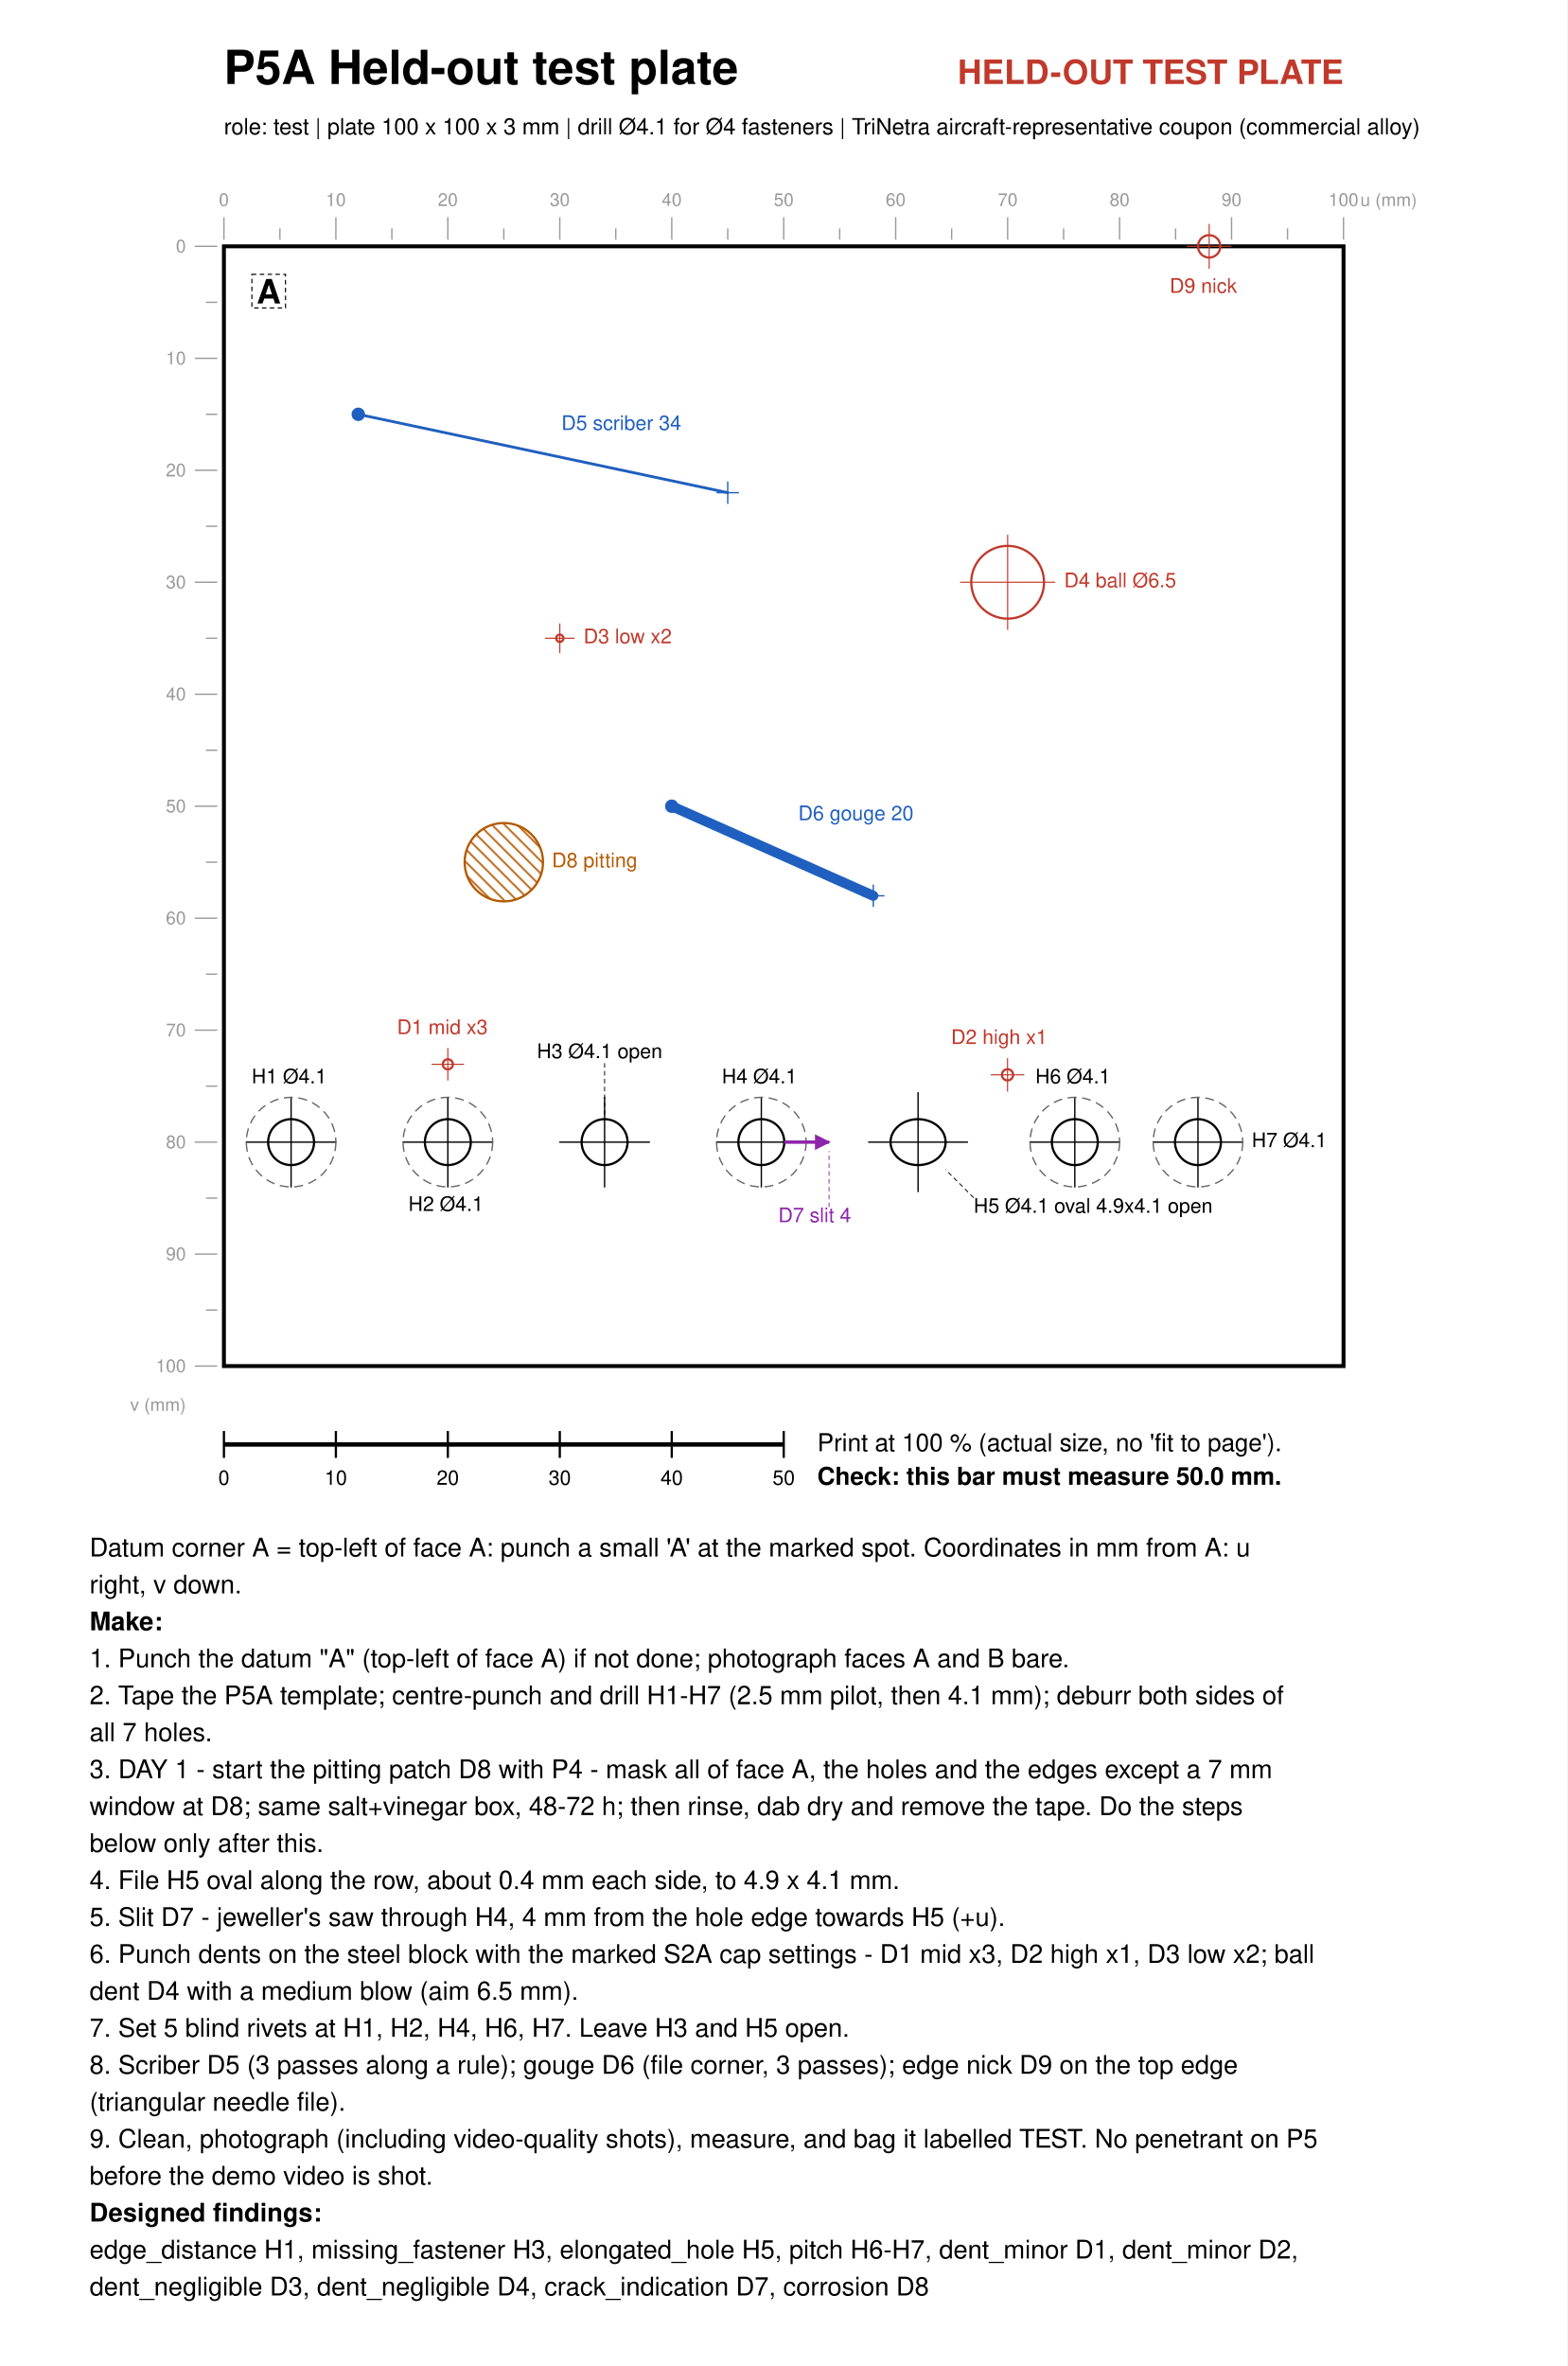
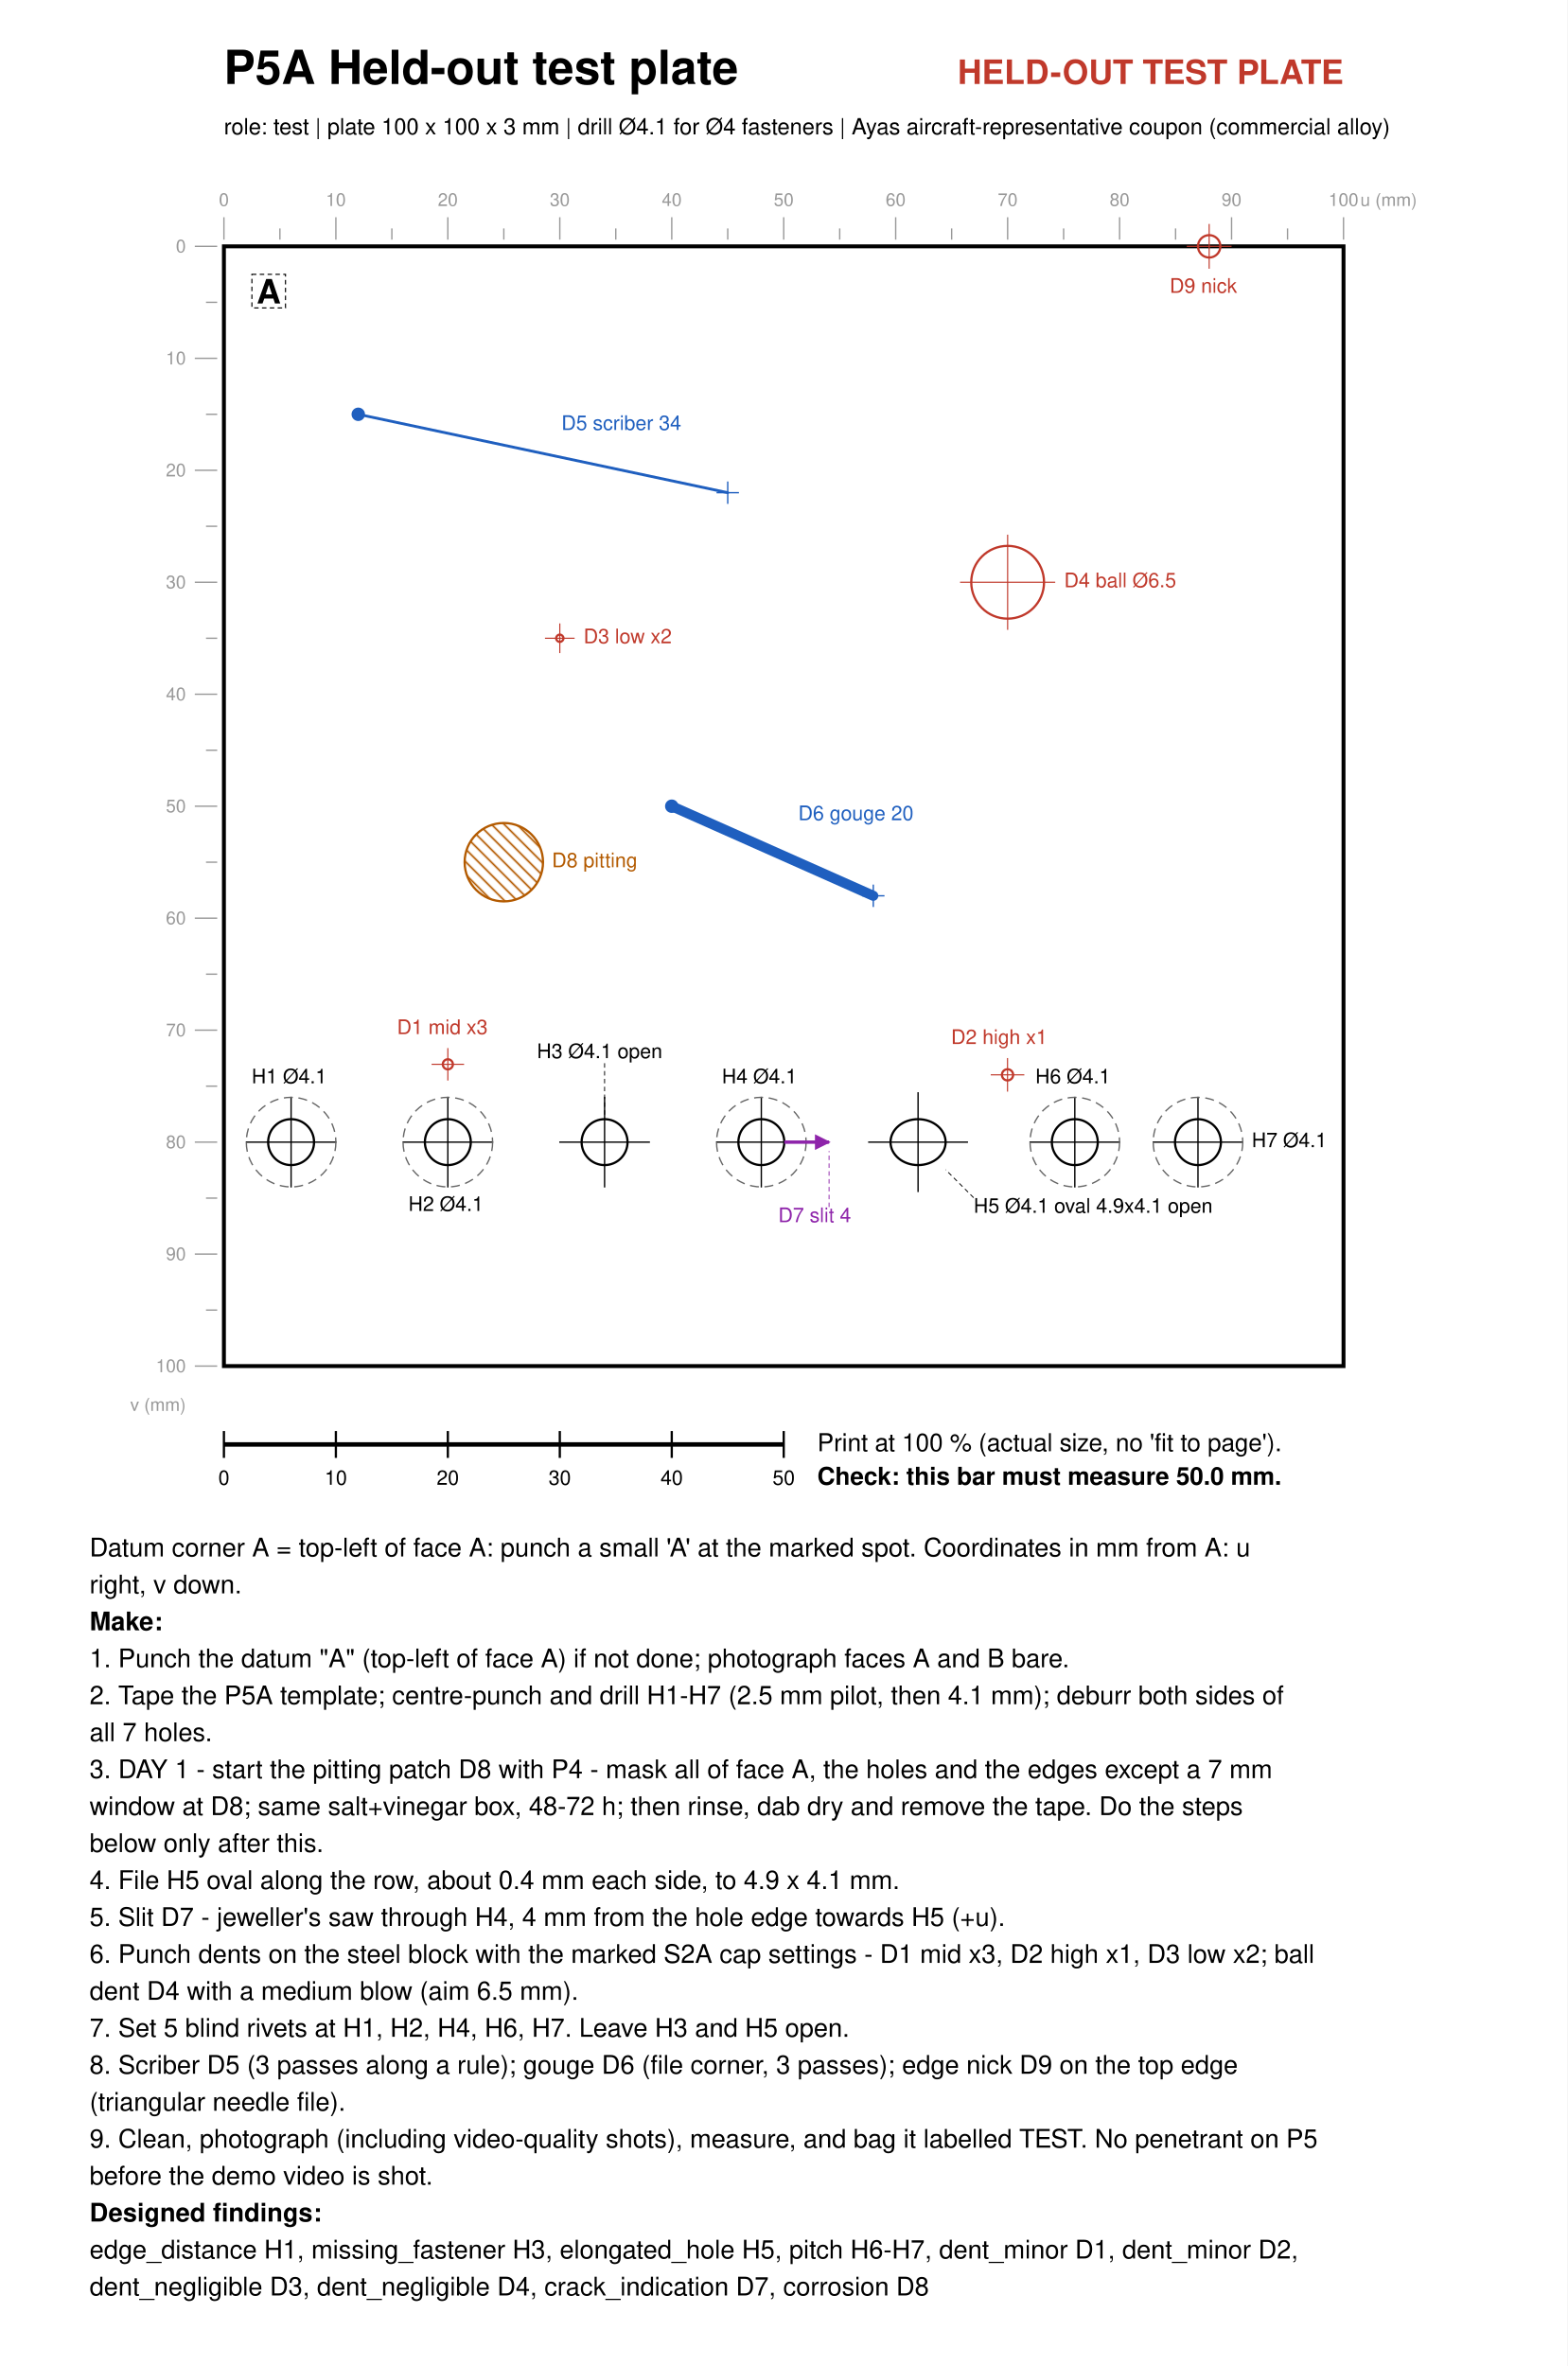
<svg xmlns="http://www.w3.org/2000/svg" width="140mm" height="211.3mm" viewBox="0 0 140 211.3" font-family="Helvetica, Arial, sans-serif">
  <defs>
    <pattern id="hatch-corrosion" patternUnits="userSpaceOnUse" width="0.8" height="0.8" patternTransform="rotate(45)">
      <path d="M0 0.4H0.8" stroke="#b35a00" stroke-width="0.15" />
    </pattern>
    <pattern id="hatch-scratch" patternUnits="userSpaceOnUse" width="0.8" height="0.8" patternTransform="rotate(0)">
      <path d="M0 0.4H0.8" stroke="#1f5fbf" stroke-width="0.15" />
    </pattern>
    <marker id="arrow" viewBox="0 0 10 10" refX="9" refY="5" markerUnits="userSpaceOnUse" markerWidth="1.4" markerHeight="1.4" orient="auto">
      <path d="M0 0L10 5L0 10z" fill="#8e24aa" />
    </marker>
  </defs>
  <rect x="0" y="0" width="140" height="211.3" fill="#ffffff" />
  <text x="20" y="7.5" font-size="4.2" fill="#000" text-anchor="start" font-weight="bold">P5A  Held-out test plate</text>
-   <text x="20" y="12" font-size="2" fill="#000" text-anchor="start" font-weight="normal">role: test  |  plate 100 x 100 x 3 mm  |  drill Ø4.1 for Ø4 fasteners  |  TriNetra aircraft-representative coupon (commercial alloy)</text>
+   <text x="20" y="12" font-size="2" fill="#000" text-anchor="start" font-weight="normal">role: test  |  plate 100 x 100 x 3 mm  |  drill Ø4.1 for Ø4 fasteners  |  Ayas aircraft-representative coupon (commercial alloy)</text>
  <text x="120" y="7.5" font-size="3" fill="#c0392b" text-anchor="end" font-weight="bold">HELD-OUT TEST PLATE</text>
  <g transform="translate(20 22)">
    <line x1="0" y1="-0.6" x2="0" y2="-2.6" stroke="#999999" stroke-width="0.12" />
    <text x="0" y="-3.6" font-size="1.6" fill="#999999" text-anchor="middle" font-weight="normal">0</text>
    <line x1="5" y1="-0.6" x2="5" y2="-1.6" stroke="#999999" stroke-width="0.12" />
    <line x1="10" y1="-0.6" x2="10" y2="-2.6" stroke="#999999" stroke-width="0.12" />
    <text x="10" y="-3.6" font-size="1.6" fill="#999999" text-anchor="middle" font-weight="normal">10</text>
    <line x1="15" y1="-0.6" x2="15" y2="-1.6" stroke="#999999" stroke-width="0.12" />
    <line x1="20" y1="-0.6" x2="20" y2="-2.6" stroke="#999999" stroke-width="0.12" />
    <text x="20" y="-3.6" font-size="1.6" fill="#999999" text-anchor="middle" font-weight="normal">20</text>
    <line x1="25" y1="-0.6" x2="25" y2="-1.6" stroke="#999999" stroke-width="0.12" />
    <line x1="30" y1="-0.6" x2="30" y2="-2.6" stroke="#999999" stroke-width="0.12" />
    <text x="30" y="-3.6" font-size="1.6" fill="#999999" text-anchor="middle" font-weight="normal">30</text>
    <line x1="35" y1="-0.6" x2="35" y2="-1.6" stroke="#999999" stroke-width="0.12" />
    <line x1="40" y1="-0.6" x2="40" y2="-2.6" stroke="#999999" stroke-width="0.12" />
    <text x="40" y="-3.6" font-size="1.6" fill="#999999" text-anchor="middle" font-weight="normal">40</text>
    <line x1="45" y1="-0.6" x2="45" y2="-1.6" stroke="#999999" stroke-width="0.12" />
    <line x1="50" y1="-0.6" x2="50" y2="-2.6" stroke="#999999" stroke-width="0.12" />
    <text x="50" y="-3.6" font-size="1.6" fill="#999999" text-anchor="middle" font-weight="normal">50</text>
    <line x1="55" y1="-0.6" x2="55" y2="-1.6" stroke="#999999" stroke-width="0.12" />
    <line x1="60" y1="-0.6" x2="60" y2="-2.6" stroke="#999999" stroke-width="0.12" />
    <text x="60" y="-3.6" font-size="1.6" fill="#999999" text-anchor="middle" font-weight="normal">60</text>
    <line x1="65" y1="-0.6" x2="65" y2="-1.6" stroke="#999999" stroke-width="0.12" />
    <line x1="70" y1="-0.6" x2="70" y2="-2.6" stroke="#999999" stroke-width="0.12" />
    <text x="70" y="-3.6" font-size="1.6" fill="#999999" text-anchor="middle" font-weight="normal">70</text>
    <line x1="75" y1="-0.6" x2="75" y2="-1.6" stroke="#999999" stroke-width="0.12" />
    <line x1="80" y1="-0.6" x2="80" y2="-2.6" stroke="#999999" stroke-width="0.12" />
    <text x="80" y="-3.6" font-size="1.6" fill="#999999" text-anchor="middle" font-weight="normal">80</text>
    <line x1="85" y1="-0.6" x2="85" y2="-1.6" stroke="#999999" stroke-width="0.12" />
    <line x1="90" y1="-0.6" x2="90" y2="-2.6" stroke="#999999" stroke-width="0.12" />
    <text x="90" y="-3.6" font-size="1.6" fill="#999999" text-anchor="middle" font-weight="normal">90</text>
    <line x1="95" y1="-0.6" x2="95" y2="-1.6" stroke="#999999" stroke-width="0.12" />
    <line x1="100" y1="-0.6" x2="100" y2="-2.6" stroke="#999999" stroke-width="0.12" />
    <text x="100" y="-3.6" font-size="1.6" fill="#999999" text-anchor="middle" font-weight="normal">100</text>
    <line x1="-0.6" y1="0" x2="-2.6" y2="0" stroke="#999999" stroke-width="0.12" />
    <text x="-3.4" y="0.55" font-size="1.6" fill="#999999" text-anchor="end" font-weight="normal">0</text>
    <line x1="-0.6" y1="5" x2="-1.6" y2="5" stroke="#999999" stroke-width="0.12" />
    <line x1="-0.6" y1="10" x2="-2.6" y2="10" stroke="#999999" stroke-width="0.12" />
    <text x="-3.4" y="10.55" font-size="1.6" fill="#999999" text-anchor="end" font-weight="normal">10</text>
    <line x1="-0.6" y1="15" x2="-1.6" y2="15" stroke="#999999" stroke-width="0.12" />
    <line x1="-0.6" y1="20" x2="-2.6" y2="20" stroke="#999999" stroke-width="0.12" />
    <text x="-3.4" y="20.55" font-size="1.6" fill="#999999" text-anchor="end" font-weight="normal">20</text>
    <line x1="-0.6" y1="25" x2="-1.6" y2="25" stroke="#999999" stroke-width="0.12" />
    <line x1="-0.6" y1="30" x2="-2.6" y2="30" stroke="#999999" stroke-width="0.12" />
    <text x="-3.4" y="30.55" font-size="1.6" fill="#999999" text-anchor="end" font-weight="normal">30</text>
    <line x1="-0.6" y1="35" x2="-1.6" y2="35" stroke="#999999" stroke-width="0.12" />
    <line x1="-0.6" y1="40" x2="-2.6" y2="40" stroke="#999999" stroke-width="0.12" />
    <text x="-3.4" y="40.55" font-size="1.6" fill="#999999" text-anchor="end" font-weight="normal">40</text>
    <line x1="-0.6" y1="45" x2="-1.6" y2="45" stroke="#999999" stroke-width="0.12" />
    <line x1="-0.6" y1="50" x2="-2.6" y2="50" stroke="#999999" stroke-width="0.12" />
    <text x="-3.4" y="50.55" font-size="1.6" fill="#999999" text-anchor="end" font-weight="normal">50</text>
    <line x1="-0.6" y1="55" x2="-1.6" y2="55" stroke="#999999" stroke-width="0.12" />
    <line x1="-0.6" y1="60" x2="-2.6" y2="60" stroke="#999999" stroke-width="0.12" />
    <text x="-3.4" y="60.55" font-size="1.6" fill="#999999" text-anchor="end" font-weight="normal">60</text>
    <line x1="-0.6" y1="65" x2="-1.6" y2="65" stroke="#999999" stroke-width="0.12" />
    <line x1="-0.6" y1="70" x2="-2.6" y2="70" stroke="#999999" stroke-width="0.12" />
    <text x="-3.4" y="70.55" font-size="1.6" fill="#999999" text-anchor="end" font-weight="normal">70</text>
    <line x1="-0.6" y1="75" x2="-1.6" y2="75" stroke="#999999" stroke-width="0.12" />
    <line x1="-0.6" y1="80" x2="-2.6" y2="80" stroke="#999999" stroke-width="0.12" />
    <text x="-3.4" y="80.55" font-size="1.6" fill="#999999" text-anchor="end" font-weight="normal">80</text>
    <line x1="-0.6" y1="85" x2="-1.6" y2="85" stroke="#999999" stroke-width="0.12" />
    <line x1="-0.6" y1="90" x2="-2.6" y2="90" stroke="#999999" stroke-width="0.12" />
    <text x="-3.4" y="90.55" font-size="1.6" fill="#999999" text-anchor="end" font-weight="normal">90</text>
    <line x1="-0.6" y1="95" x2="-1.6" y2="95" stroke="#999999" stroke-width="0.12" />
    <line x1="-0.6" y1="100" x2="-2.6" y2="100" stroke="#999999" stroke-width="0.12" />
    <text x="-3.4" y="100.55" font-size="1.6" fill="#999999" text-anchor="end" font-weight="normal">100</text>
    <text x="101.5" y="-3.6" font-size="1.6" fill="#999999" text-anchor="start" font-weight="normal">u (mm)</text>
    <text x="-3.4" y="104" font-size="1.6" fill="#999999" text-anchor="end" font-weight="normal">v (mm)</text>
    <rect x="0" y="0" width="100" height="100" fill="none" stroke="#000" stroke-width="0.35" />
    <rect x="2.5" y="2.5" width="3" height="3" fill="none" stroke="#000" stroke-width="0.1" stroke-dasharray="0.4 0.3" />
    <text x="4" y="5.1" font-size="3" fill="#000" text-anchor="middle" font-weight="bold">A</text>
    <g>
      <path d="M1.95 80H10.05M6 75.95V84.05" stroke="#000000" stroke-width="0.12" fill="none" />
      <ellipse cx="6" cy="80" rx="2.05" ry="2.05" transform="rotate(0 6 80)" fill="none" stroke="#000000" stroke-width="0.2" />
      <ellipse cx="6" cy="80" rx="4" ry="4" transform="rotate(0 6 80)" fill="none" stroke="#666666" stroke-width="0.12" stroke-dasharray="0.8 0.5" />
    </g>
    <g>
      <path d="M15.95 80H24.05M20 75.95V84.05" stroke="#000000" stroke-width="0.12" fill="none" />
      <ellipse cx="20" cy="80" rx="2.05" ry="2.05" transform="rotate(0 20 80)" fill="none" stroke="#000000" stroke-width="0.2" />
      <ellipse cx="20" cy="80" rx="4" ry="4" transform="rotate(0 20 80)" fill="none" stroke="#666666" stroke-width="0.12" stroke-dasharray="0.8 0.5" />
    </g>
    <g>
      <path d="M29.95 80H38.05M34 75.95V84.05" stroke="#000000" stroke-width="0.12" fill="none" />
      <ellipse cx="34" cy="80" rx="2.05" ry="2.05" transform="rotate(0 34 80)" fill="none" stroke="#000000" stroke-width="0.2" />
    </g>
    <g>
      <path d="M43.95 80H52.05M48 75.95V84.05" stroke="#000000" stroke-width="0.12" fill="none" />
      <ellipse cx="48" cy="80" rx="2.05" ry="2.05" transform="rotate(0 48 80)" fill="none" stroke="#000000" stroke-width="0.2" />
      <ellipse cx="48" cy="80" rx="4" ry="4" transform="rotate(0 48 80)" fill="none" stroke="#666666" stroke-width="0.12" stroke-dasharray="0.8 0.5" />
    </g>
    <g>
      <path d="M57.54 80H66.46M62 75.54V84.46" stroke="#000000" stroke-width="0.12" fill="none" />
      <ellipse cx="62" cy="80" rx="2.46" ry="2.05" transform="rotate(0 62 80)" fill="none" stroke="#000000" stroke-width="0.2" />
    </g>
    <g>
      <path d="M71.95 80H80.05M76 75.95V84.05" stroke="#000000" stroke-width="0.12" fill="none" />
      <ellipse cx="76" cy="80" rx="2.05" ry="2.05" transform="rotate(0 76 80)" fill="none" stroke="#000000" stroke-width="0.2" />
      <ellipse cx="76" cy="80" rx="4" ry="4" transform="rotate(0 76 80)" fill="none" stroke="#666666" stroke-width="0.12" stroke-dasharray="0.8 0.5" />
    </g>
    <g>
      <path d="M82.95 80H91.05M87 75.95V84.05" stroke="#000000" stroke-width="0.12" fill="none" />
      <ellipse cx="87" cy="80" rx="2.05" ry="2.05" transform="rotate(0 87 80)" fill="none" stroke="#000000" stroke-width="0.2" />
      <ellipse cx="87" cy="80" rx="4" ry="4" transform="rotate(0 87 80)" fill="none" stroke="#666666" stroke-width="0.12" stroke-dasharray="0.8 0.5" />
    </g>
    <g>
      <ellipse cx="20" cy="73.05" rx="0.45" ry="0.45" transform="rotate(0 20 73.05)" fill="none" stroke="#c0392b" stroke-width="0.2" />
      <path d="M18.55 73.05H21.45M20 71.6V74.5" stroke="#c0392b" stroke-width="0.1" fill="none" />
    </g>
    <g>
      <ellipse cx="69.99" cy="73.99" rx="0.5" ry="0.5" transform="rotate(0 69.99 73.99)" fill="none" stroke="#c0392b" stroke-width="0.2" />
      <path d="M68.49 73.99H71.49M69.99 72.49V75.49" stroke="#c0392b" stroke-width="0.1" fill="none" />
    </g>
    <g>
      <ellipse cx="30" cy="35" rx="0.325" ry="0.325" transform="rotate(0 30 35)" fill="none" stroke="#c0392b" stroke-width="0.2" />
      <path d="M28.675 35H31.325M30 33.675V36.325" stroke="#c0392b" stroke-width="0.1" fill="none" />
    </g>
    <g>
      <ellipse cx="70" cy="30" rx="3.25" ry="3.25" transform="rotate(0 70 30)" fill="none" stroke="#c0392b" stroke-width="0.2" />
      <path d="M65.75 30H74.25M70 25.75V34.25" stroke="#c0392b" stroke-width="0.1" fill="none" />
    </g>
    <g>
      <path d="M12 15C23 17.33 34 19.67 45 22" fill="none" stroke="#1f5fbf" stroke-width="0.25" stroke-linecap="round" />
      <circle cx="12" cy="15" r="0.6" fill="#1f5fbf" />
      <path d="M44 22H46M45 21V23" stroke="#1f5fbf" stroke-width="0.12" fill="none" />
    </g>
    <g>
      <path d="M40 50C46 52.67 52 55.33 58 58" fill="none" stroke="#1f5fbf" stroke-width="0.9" stroke-linecap="round" />
      <circle cx="40" cy="50" r="0.6" fill="#1f5fbf" />
      <path d="M57 58H59M58 57V59" stroke="#1f5fbf" stroke-width="0.12" fill="none" />
    </g>
    <g>
      <line x1="50.05" y1="80" x2="54.05" y2="80" stroke="#8e24aa" stroke-width="0.3" marker-end="url(#arrow)" />
    </g>
    <g>
      <ellipse cx="25" cy="55" rx="3.5" ry="3.5" transform="rotate(0 25 55)" fill="url(#hatch-corrosion)" stroke="#b35a00" stroke-width="0.2" />
    </g>
    <g>
      <ellipse cx="88" cy="0" rx="1" ry="1" transform="rotate(0 88 0)" fill="none" stroke="#c0392b" stroke-width="0.2" />
      <path d="M86 0H90M88 -2V2" stroke="#c0392b" stroke-width="0.1" fill="none" />
    </g>
    <text x="2.472" y="74.75" font-size="1.8" fill="#000" text-anchor="start" font-weight="normal">H1 Ø4.1</text>
    <text x="16.472" y="86.15" font-size="1.8" fill="#000" text-anchor="start" font-weight="normal">H2 Ø4.1</text>
    <line x1="34" y1="72.95" x2="34" y2="77.95" stroke="#000000" stroke-width="0.08" stroke-dasharray="0.4 0.3" />
    <text x="27.952" y="72.5" font-size="1.8" fill="#000" text-anchor="start" font-weight="normal">H3 Ø4.1 open</text>
    <text x="44.472" y="74.75" font-size="1.8" fill="#000" text-anchor="start" font-weight="normal">H4 Ø4.1</text>
    <line x1="66.96" y1="84.96" x2="64.46" y2="82.46" stroke="#000000" stroke-width="0.08" stroke-dasharray="0.4 0.3" />
    <text x="66.96" y="86.31" font-size="1.8" fill="#000" text-anchor="start" font-weight="normal">H5 Ø4.1 oval 4.9x4.1 open</text>
    <text x="72.472" y="74.75" font-size="1.8" fill="#000" text-anchor="start" font-weight="normal">H6 Ø4.1</text>
    <text x="91.8" y="80.45" font-size="1.8" fill="#000" text-anchor="start" font-weight="normal">H7 Ø4.1</text>
    <text x="15.464" y="70.353" font-size="1.8" fill="#c0392b" text-anchor="start" font-weight="normal">D1 mid x3</text>
    <text x="64.95" y="71.24" font-size="1.8" fill="#c0392b" text-anchor="start" font-weight="normal">D2 high x1</text>
    <text x="32.125" y="35.45" font-size="1.8" fill="#c0392b" text-anchor="start" font-weight="normal">D3 low x2</text>
    <text x="75.05" y="30.45" font-size="1.8" fill="#c0392b" text-anchor="start" font-weight="normal">D4 ball Ø6.5</text>
    <text x="30.15" y="16.4" font-size="1.8" fill="#1f5fbf" text-anchor="start" font-weight="normal">D5 scriber 34</text>
    <text x="51.3" y="51.25" font-size="1.8" fill="#1f5fbf" text-anchor="start" font-weight="normal">D6 gouge 20</text>
    <line x1="54.05" y1="85.8" x2="54.05" y2="80.8" stroke="#8e24aa" stroke-width="0.08" stroke-dasharray="0.4 0.3" />
    <text x="49.514" y="87.15" font-size="1.8" fill="#8e24aa" text-anchor="start" font-weight="normal">D7 slit 4</text>
    <text x="29.3" y="55.45" font-size="1.8" fill="#b35a00" text-anchor="start" font-weight="normal">D8 pitting</text>
    <text x="84.473" y="4.149" font-size="1.8" fill="#c0392b" text-anchor="start" font-weight="normal">D9 nick</text>
    <path d="M0 107H50" stroke="#000" stroke-width="0.4" />
    <line x1="0" y1="105.8" x2="0" y2="108.2" stroke="#000" stroke-width="0.2" />
    <text x="0" y="110.6" font-size="1.8" fill="#000" text-anchor="middle" font-weight="normal">0</text>
    <line x1="10" y1="105.8" x2="10" y2="108.2" stroke="#000" stroke-width="0.2" />
    <text x="10" y="110.6" font-size="1.8" fill="#000" text-anchor="middle" font-weight="normal">10</text>
    <line x1="20" y1="105.8" x2="20" y2="108.2" stroke="#000" stroke-width="0.2" />
    <text x="20" y="110.6" font-size="1.8" fill="#000" text-anchor="middle" font-weight="normal">20</text>
    <line x1="30" y1="105.8" x2="30" y2="108.2" stroke="#000" stroke-width="0.2" />
    <text x="30" y="110.6" font-size="1.8" fill="#000" text-anchor="middle" font-weight="normal">30</text>
    <line x1="40" y1="105.8" x2="40" y2="108.2" stroke="#000" stroke-width="0.2" />
    <text x="40" y="110.6" font-size="1.8" fill="#000" text-anchor="middle" font-weight="normal">40</text>
    <line x1="50" y1="105.8" x2="50" y2="108.2" stroke="#000" stroke-width="0.2" />
    <text x="50" y="110.6" font-size="1.8" fill="#000" text-anchor="middle" font-weight="normal">50</text>
    <text x="53" y="107.6" font-size="2.2" fill="#000" text-anchor="start" font-weight="normal">Print at 100 % (actual size, no 'fit to page').</text>
    <text x="53" y="110.6" font-size="2.2" fill="#000" text-anchor="start" font-weight="bold">Check: this bar must measure 50.0 mm.</text>
  </g>
  <text x="8" y="139" font-size="2.3" fill="#000" text-anchor="start" font-weight="normal">Datum corner A = top-left of face A: punch a small 'A' at the marked spot. Coordinates in mm from A: u</text>
  <text x="8" y="142.3" font-size="2.3" fill="#000" text-anchor="start" font-weight="normal">right, v down.</text>
  <text x="8" y="145.6" font-size="2.3" fill="#000" text-anchor="start" font-weight="bold">Make:</text>
  <text x="8" y="148.9" font-size="2.3" fill="#000" text-anchor="start" font-weight="normal">1. Punch the datum "A" (top-left of face A) if not done; photograph faces A and B bare.</text>
  <text x="8" y="152.2" font-size="2.3" fill="#000" text-anchor="start" font-weight="normal">2. Tape the P5A template; centre-punch and drill H1-H7 (2.5 mm pilot, then 4.1 mm); deburr both sides of</text>
  <text x="8" y="155.5" font-size="2.3" fill="#000" text-anchor="start" font-weight="normal">    all 7 holes.</text>
  <text x="8" y="158.8" font-size="2.3" fill="#000" text-anchor="start" font-weight="normal">3. DAY 1 - start the pitting patch D8 with P4 - mask all of face A, the holes and the edges except a 7 mm</text>
  <text x="8" y="162.1" font-size="2.3" fill="#000" text-anchor="start" font-weight="normal">    window at D8; same salt+vinegar box, 48-72 h; then rinse, dab dry and remove the tape. Do the steps</text>
  <text x="8" y="165.4" font-size="2.3" fill="#000" text-anchor="start" font-weight="normal">    below only after this.</text>
  <text x="8" y="168.7" font-size="2.3" fill="#000" text-anchor="start" font-weight="normal">4. File H5 oval along the row, about 0.4 mm each side, to 4.9 x 4.1 mm.</text>
  <text x="8" y="172" font-size="2.3" fill="#000" text-anchor="start" font-weight="normal">5. Slit D7 - jeweller's saw through H4, 4 mm from the hole edge towards H5 (+u).</text>
  <text x="8" y="175.3" font-size="2.3" fill="#000" text-anchor="start" font-weight="normal">6. Punch dents on the steel block with the marked S2A cap settings - D1 mid x3, D2 high x1, D3 low x2; ball</text>
  <text x="8" y="178.6" font-size="2.3" fill="#000" text-anchor="start" font-weight="normal">    dent D4 with a medium blow (aim 6.5 mm).</text>
  <text x="8" y="181.9" font-size="2.3" fill="#000" text-anchor="start" font-weight="normal">7. Set 5 blind rivets at H1, H2, H4, H6, H7. Leave H3 and H5 open.</text>
  <text x="8" y="185.2" font-size="2.3" fill="#000" text-anchor="start" font-weight="normal">8. Scriber D5 (3 passes along a rule); gouge D6 (file corner, 3 passes); edge nick D9 on the top edge</text>
  <text x="8" y="188.5" font-size="2.3" fill="#000" text-anchor="start" font-weight="normal">    (triangular needle file).</text>
  <text x="8" y="191.8" font-size="2.3" fill="#000" text-anchor="start" font-weight="normal">9. Clean, photograph (including video-quality shots), measure, and bag it labelled TEST. No penetrant on P5</text>
  <text x="8" y="195.1" font-size="2.3" fill="#000" text-anchor="start" font-weight="normal">    before the demo video is shot.</text>
  <text x="8" y="198.4" font-size="2.3" fill="#000" text-anchor="start" font-weight="bold">Designed findings:</text>
  <text x="8" y="201.7" font-size="2.3" fill="#000" text-anchor="start" font-weight="normal">edge_distance H1, missing_fastener H3, elongated_hole H5, pitch H6-H7, dent_minor D1, dent_minor D2,</text>
  <text x="8" y="205" font-size="2.3" fill="#000" text-anchor="start" font-weight="normal">dent_negligible D3, dent_negligible D4, crack_indication D7, corrosion D8</text>
</svg>
